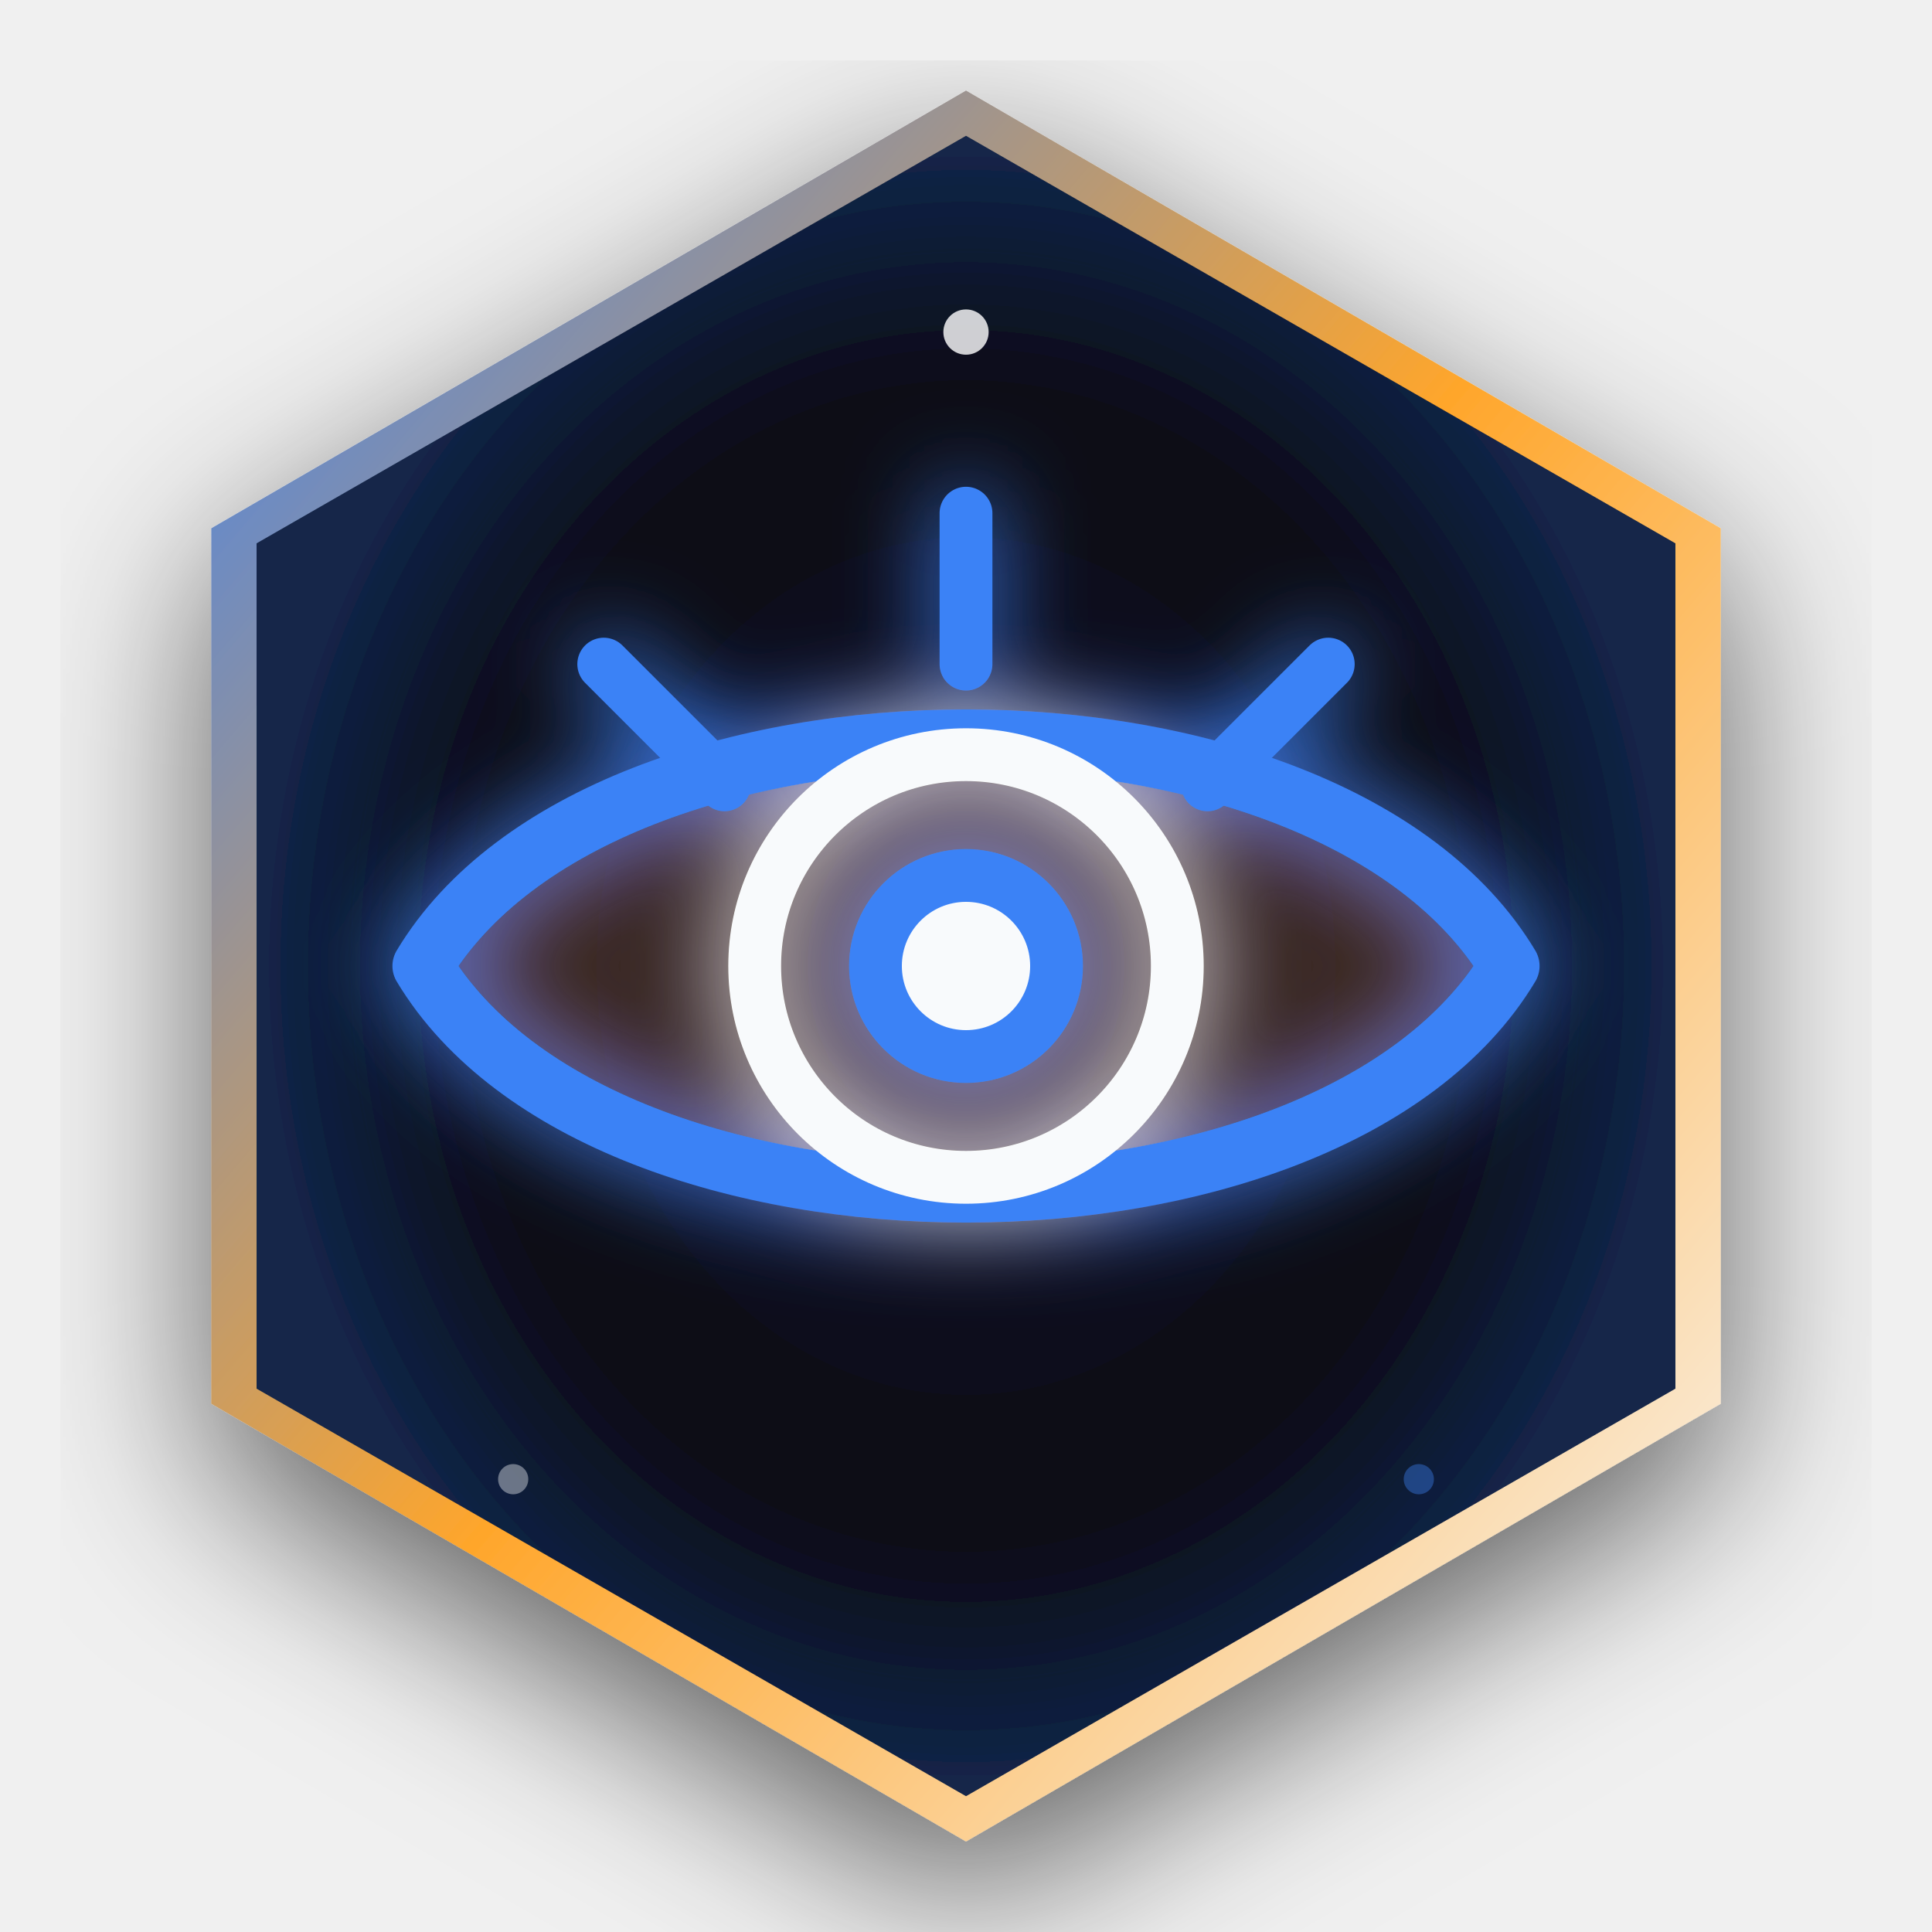
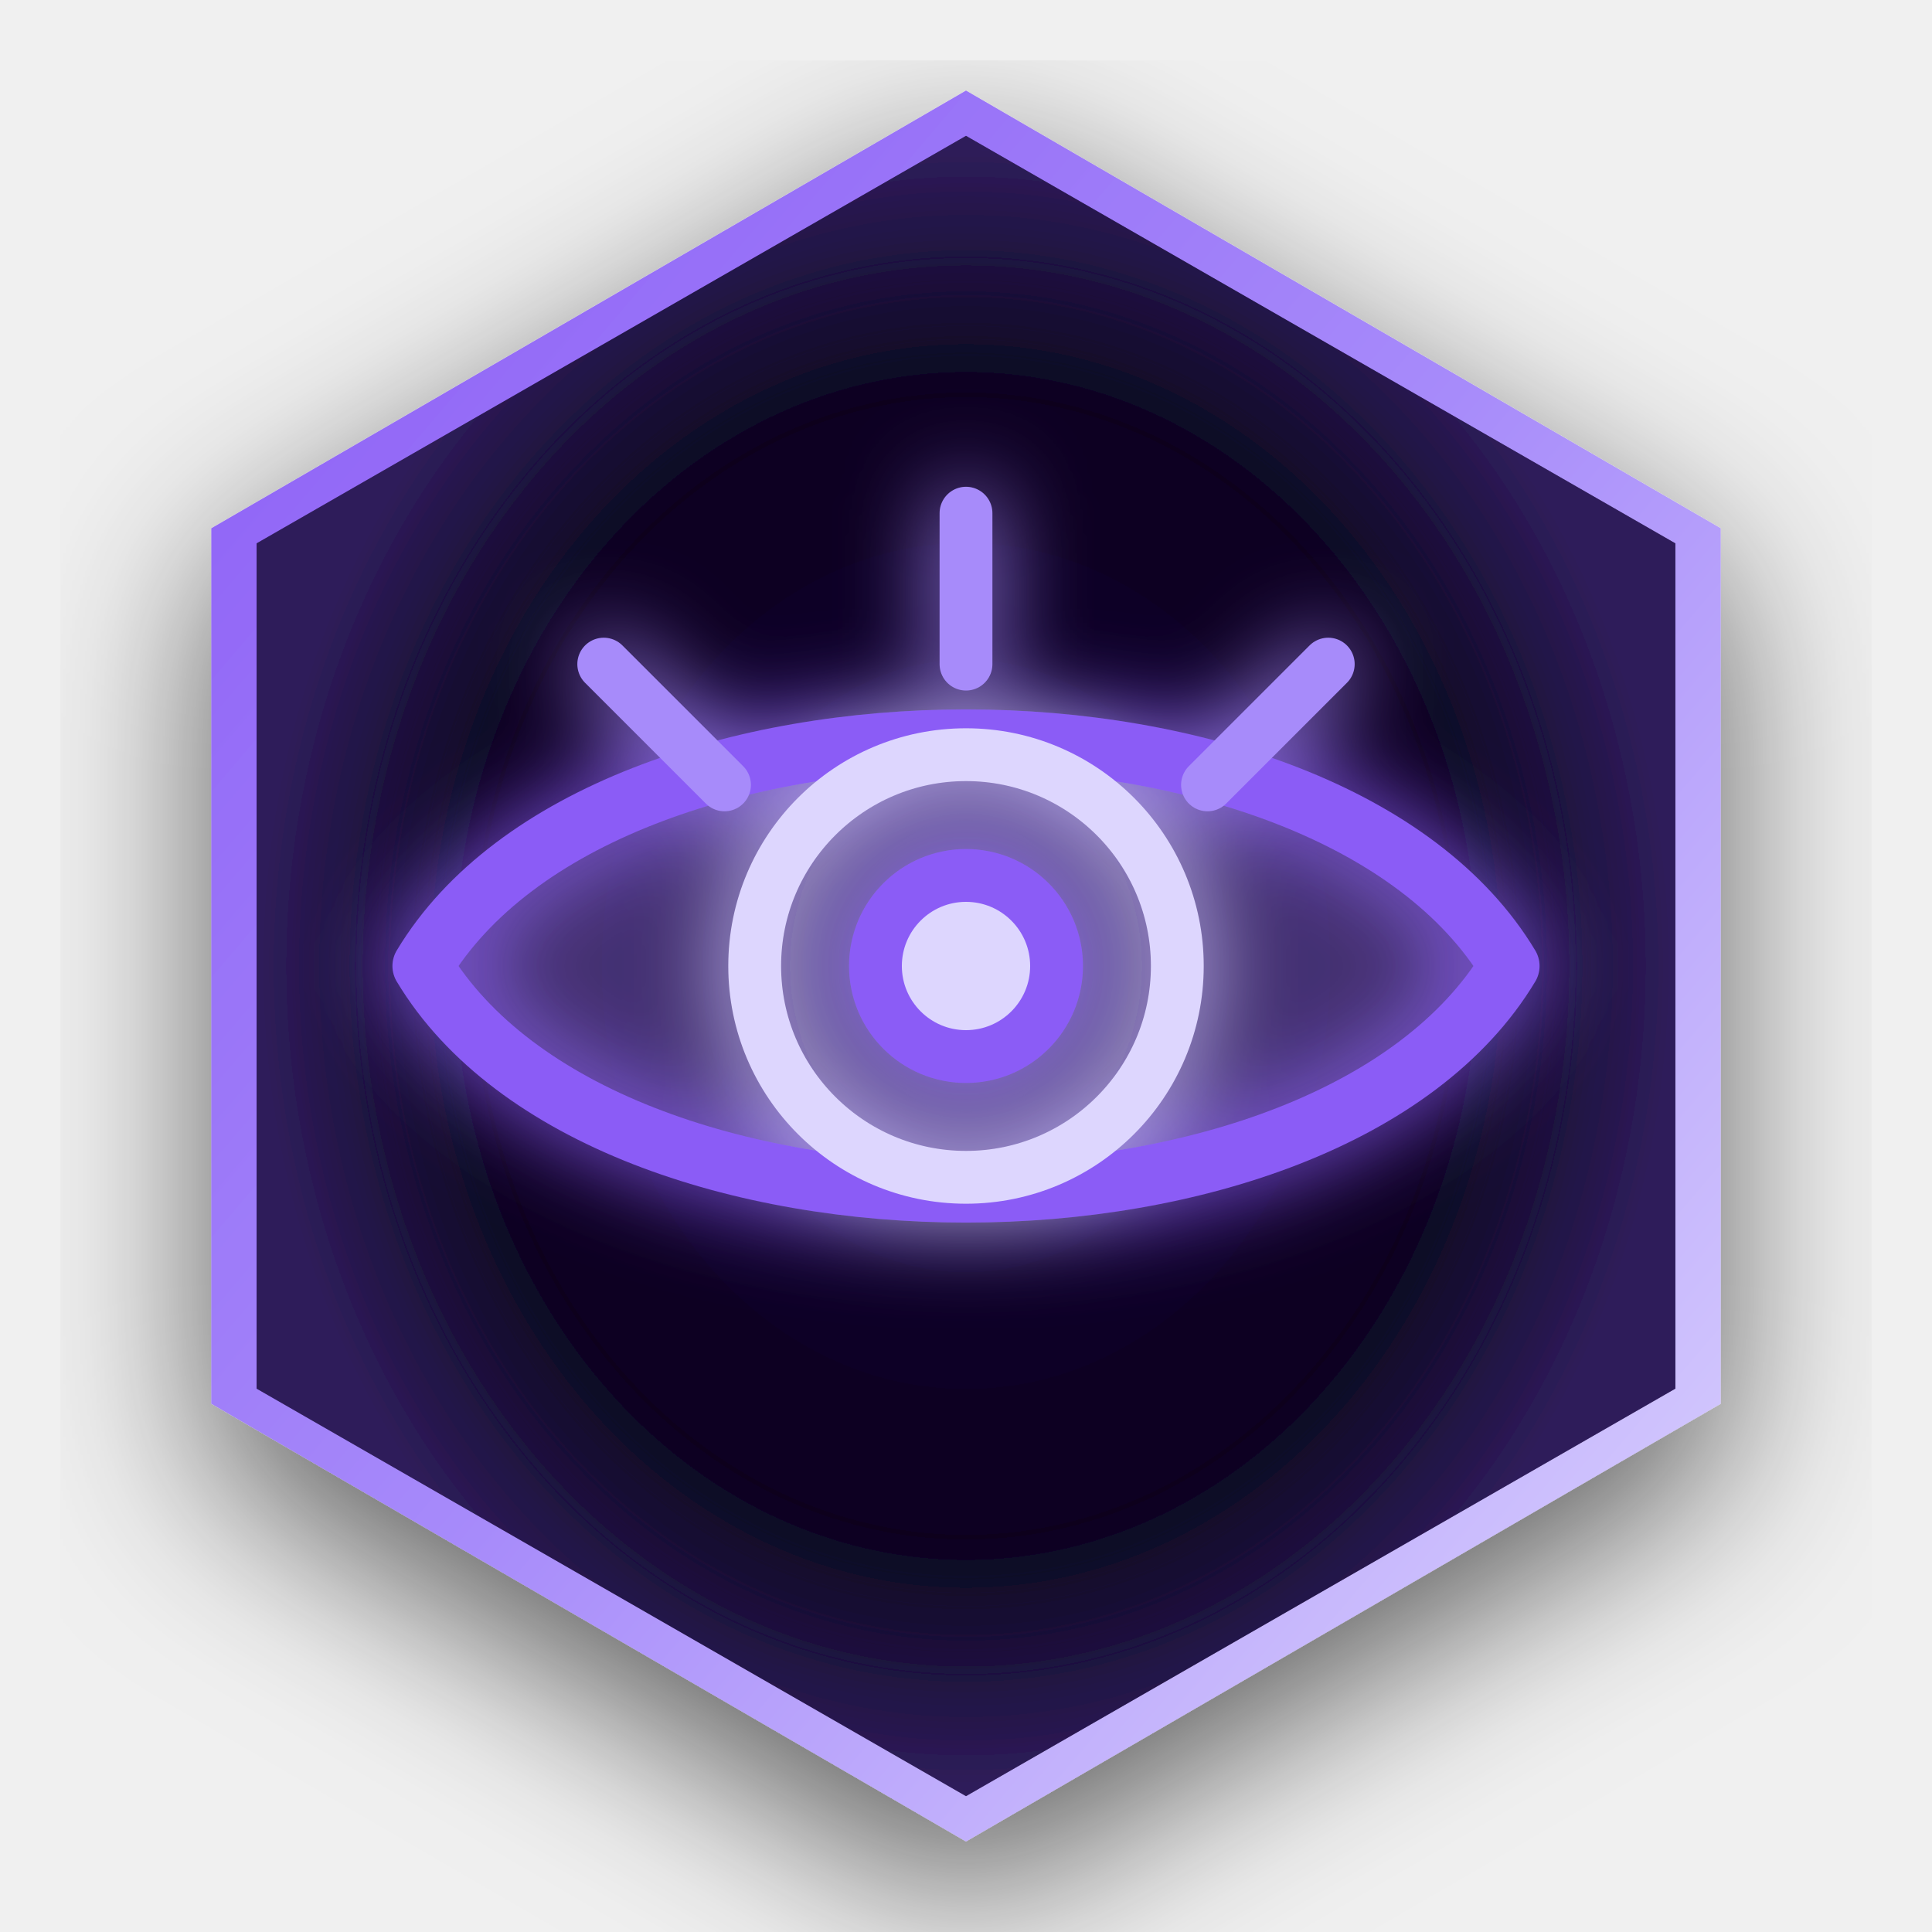
<svg xmlns="http://www.w3.org/2000/svg" viewBox="0 0 128 128" width="128" height="128">
  <defs>
    <radialGradient id="bgGrad" cx="50%" cy="50%" r="50%">
-       <stop offset="0%" stop-color="#0d1324" />
-       <stop offset="100%" stop-color="#050710" />
+       <stop offset="0%" stop-color="#150833" />
+       <stop offset="100%" stop-color="#070217" />
    </radialGradient>
    <linearGradient id="borderGrad" x1="0%" y1="0%" x2="100%" y2="100%">
-       <stop offset="0%" stop-color="#3B82F6" />
-       <stop offset="50%" stop-color="#FFA62B" />
-       <stop offset="100%" stop-color="#F8FAFC" />
+       <stop offset="0%" stop-color="#8b5cf6" />
+       <stop offset="50%" stop-color="#a78bfa" />
+       <stop offset="100%" stop-color="#ddd6fe" />
    </linearGradient>
    <radialGradient id="innerGlow" cx="50%" cy="50%" r="50%">
-       <stop offset="70%" stop-color="#3B82F6" stop-opacity="0" />
-       <stop offset="100%" stop-color="#3B82F6" stop-opacity="0.25" />
+       <stop offset="70%" stop-color="#8b5cf6" stop-opacity="0" />
+       <stop offset="100%" stop-color="#8b5cf6" stop-opacity="0.3" />
    </radialGradient>
    <filter id="glow" x="-20%" y="-20%" width="140%" height="140%">
      <feGaussianBlur stdDeviation="3" result="blur" />
      <feMerge>
        <feMergeNode in="blur" />
        <feMergeNode in="SourceGraphic" />
      </feMerge>
    </filter>
    <filter id="shadow" x="-10%" y="-10%" width="120%" height="120%">
      <feDropShadow dx="0" dy="4" stdDeviation="6" flood-color="#000000" flood-opacity="0.6" />
    </filter>
  </defs>
  <g filter="url(#shadow)">
    <polygon points="64,6 114,35 114,93 64,122 14,93 14,35" fill="url(#borderGrad)" />
    <polygon points="64,9 111,36 111,92 64,119 17,92 17,36" fill="url(#bgGrad)" />
    <polygon points="64,9 111,36 111,92 64,119 17,92 17,36" fill="url(#innerGlow)" />
  </g>
  <g filter="url(#glow)">
-     <g stroke="#3B82F6" stroke-width="3.5" fill="none" stroke-linecap="round" stroke-linejoin="round">
-       <path d="M28,64 C40,44 88,44 100,64 C88,84 40,84 28,64 Z" fill="#FFA62B" fill-opacity="0.1" stroke-width="4" />
-       <circle cx="64" cy="64" r="14" stroke="#F8FAFC" stroke-width="3.5" />
-       <circle cx="64" cy="64" r="6" fill="#F8FAFC" />
-       <line x1="64" y1="44" x2="64" y2="34" />
-       <line x1="48" y1="52" x2="40" y2="44" />
-       <line x1="80" y1="52" x2="88" y2="44" />
+     <g stroke="#8b5cf6" stroke-width="3.5" fill="none" stroke-linecap="round" stroke-linejoin="round">
+       <path d="M28,64 C40,44 88,44 100,64 C88,84 40,84 28,64 Z" fill="#a78bfa" fill-opacity="0.2" stroke-width="4" />
+       <circle cx="64" cy="64" r="14" stroke="#ddd6fe" stroke-width="3.5" />
+       <circle cx="64" cy="64" r="6" fill="#ddd6fe" />
+       <line x1="64" y1="44" x2="64" y2="34" stroke="#a78bfa" />
+       <line x1="48" y1="52" x2="40" y2="44" stroke="#a78bfa" />
+       <line x1="80" y1="52" x2="88" y2="44" stroke="#a78bfa" />
    </g>
  </g>
-   <circle cx="64" cy="22" r="1.5" fill="#fff" opacity="0.8" />
-   <circle cx="34" cy="98" r="1" fill="#F8FAFC" opacity="0.4" />
-   <circle cx="94" cy="98" r="1" fill="#3B82F6" opacity="0.4" />
</svg>
